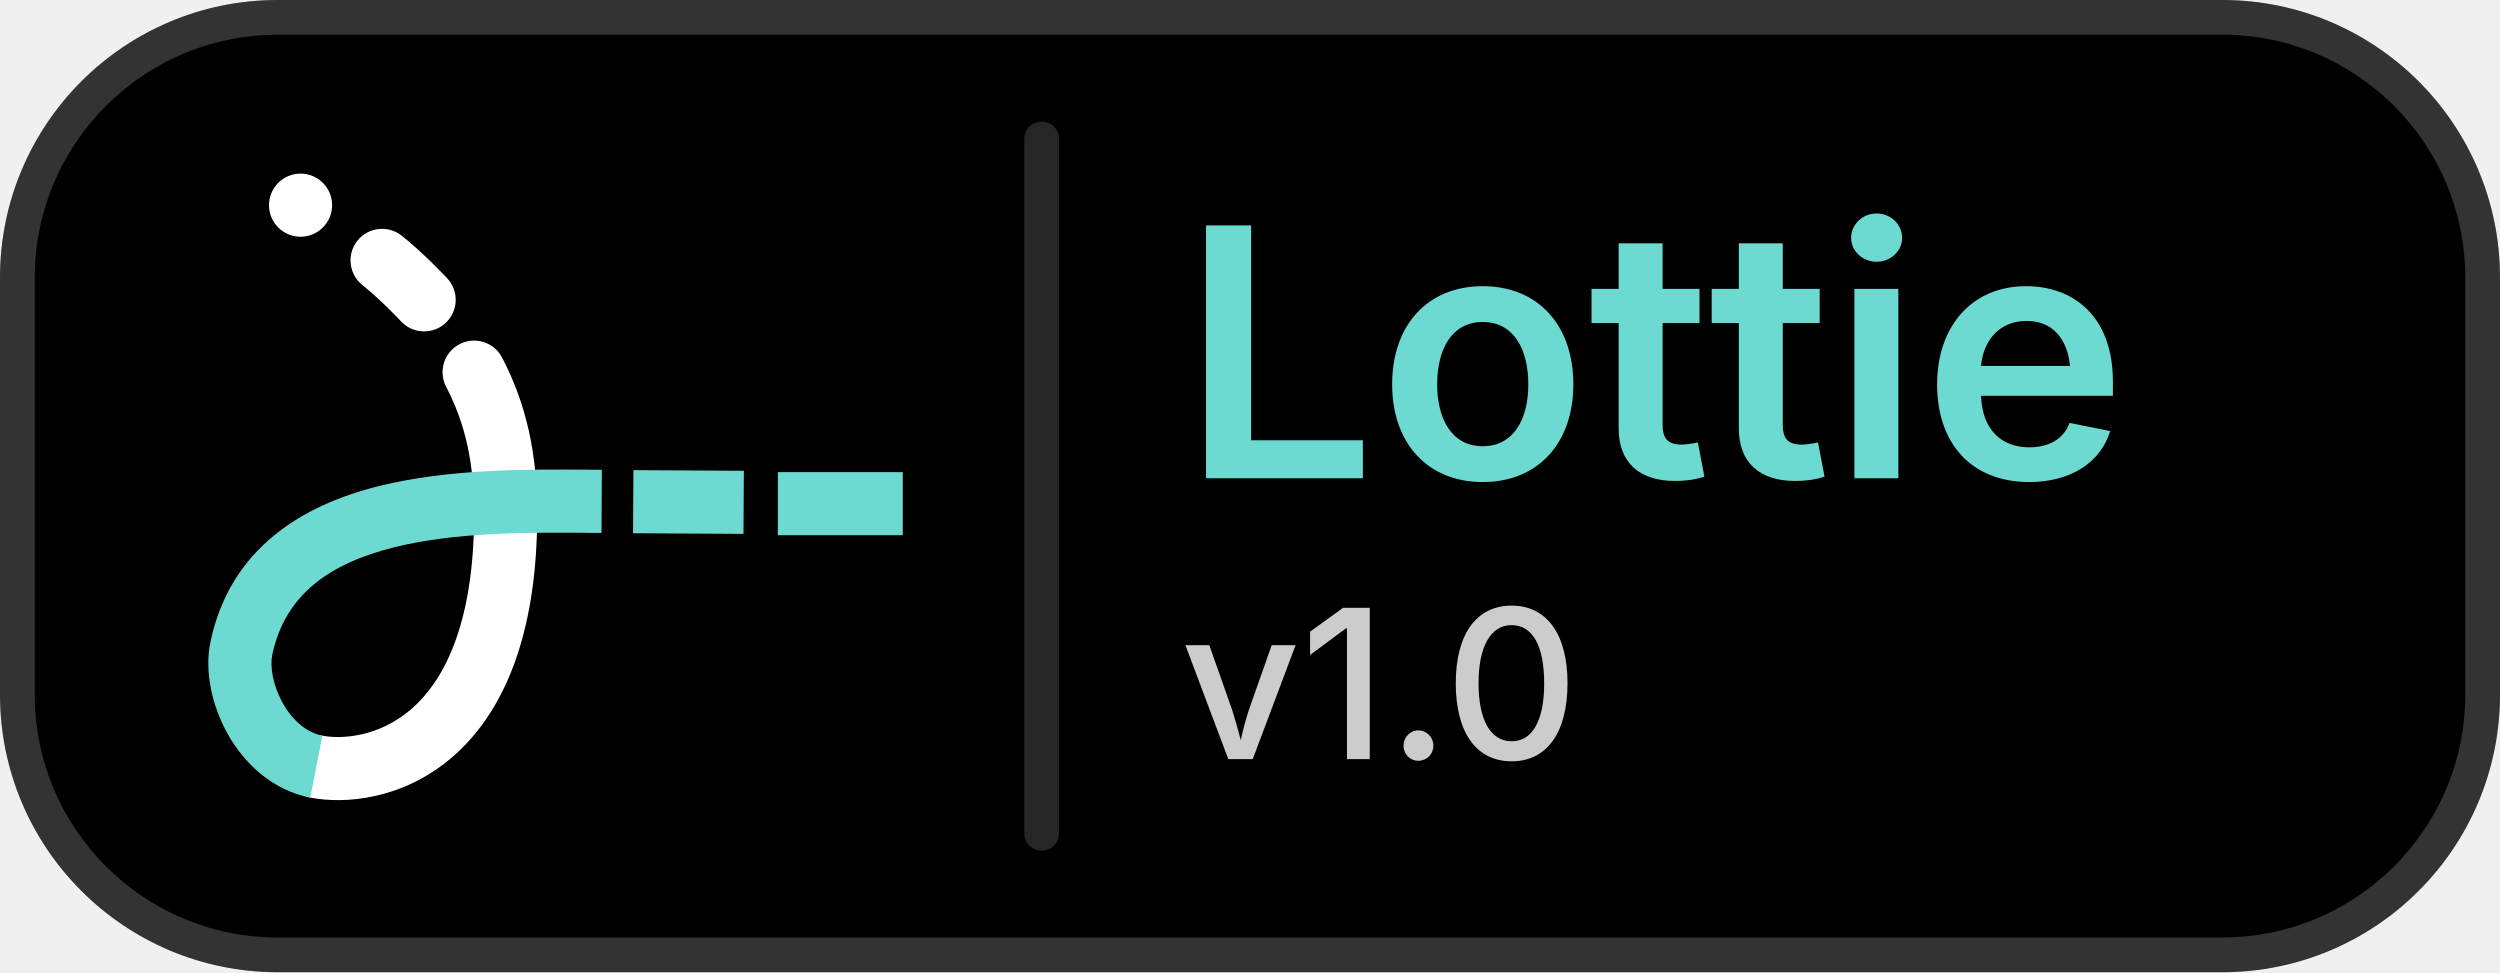
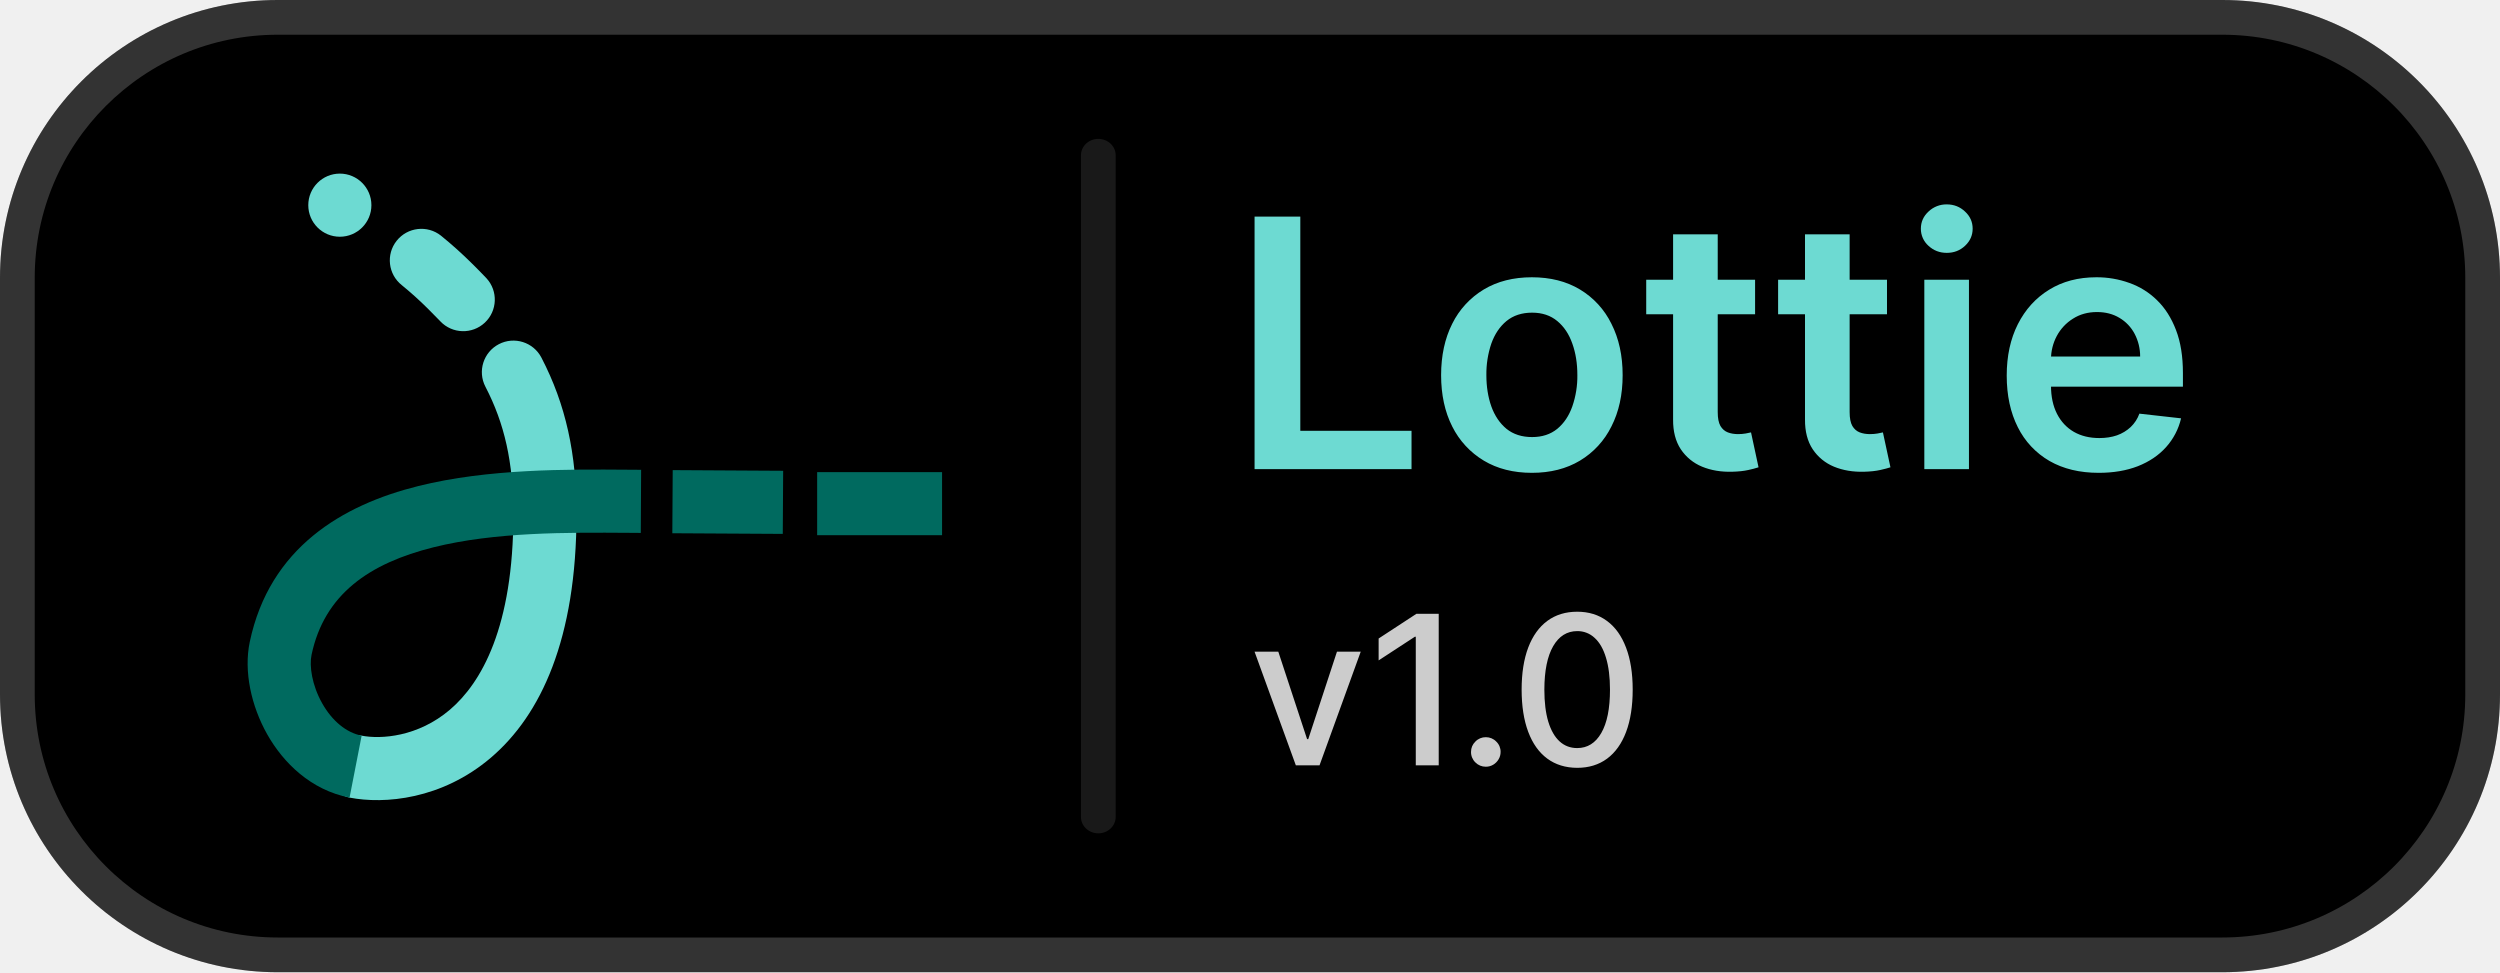
- <svg xmlns="http://www.w3.org/2000/svg" width="100%" height="100%" viewBox="0 0 72 28" fill="none">
-   <rect width="72" height="28" rx="8" fill="black" />
-   <rect x="0.5" y="0.5" width="71" height="27" rx="7.5" stroke="white" stroke-opacity="0.2" />
-   <path fill-rule="evenodd" clip-rule="evenodd" d="M10.292 6.934C10.604 6.541 11.175 6.476 11.569 6.788C11.895 7.046 12.224 7.356 12.464 7.591C12.585 7.711 12.688 7.815 12.76 7.89C12.797 7.928 12.826 7.958 12.846 7.979C12.856 7.99 12.864 7.998 12.87 8.004L12.876 8.011L12.879 8.014L12.879 8.015C12.879 8.015 12.879 8.015 12.233 8.619L12.879 8.015C13.222 8.381 13.203 8.956 12.836 9.299C12.47 9.642 11.895 9.623 11.552 9.257C11.552 9.257 11.552 9.257 11.552 9.257C11.552 9.257 11.552 9.257 11.552 9.257C11.552 9.257 11.552 9.256 11.552 9.256L11.551 9.256L11.547 9.251C11.543 9.247 11.537 9.24 11.528 9.232C11.512 9.214 11.487 9.188 11.455 9.155C11.39 9.089 11.299 8.995 11.19 8.888C10.968 8.67 10.691 8.412 10.439 8.211C10.046 7.899 9.98 7.328 10.292 6.934ZM13.235 9.912C13.681 9.68 14.229 9.854 14.461 10.299C15.168 11.659 15.472 13.076 15.472 14.808C15.472 18.402 14.445 20.592 13.009 21.819C11.595 23.027 9.937 23.166 8.936 22.971C8.443 22.875 8.122 22.398 8.218 21.905C8.314 21.413 8.791 21.091 9.284 21.187C9.836 21.295 10.904 21.226 11.828 20.437C12.731 19.666 13.654 18.068 13.654 14.808C13.654 13.313 13.397 12.194 12.848 11.138C12.617 10.692 12.79 10.143 13.235 9.912Z" fill="white" />
-   <path fill-rule="evenodd" clip-rule="evenodd" d="M11.356 15.761C9.499 16.224 8.209 17.118 7.841 18.859C7.773 19.179 7.85 19.729 8.147 20.255C8.437 20.769 8.846 21.102 9.284 21.187L8.936 22.971C7.822 22.754 7.027 21.969 6.564 21.148C6.107 20.339 5.882 19.337 6.062 18.483C6.635 15.775 8.725 14.544 10.917 13.998C12.923 13.498 15.213 13.515 16.944 13.527C17.077 13.528 17.207 13.53 17.333 13.53L17.323 15.348C17.208 15.347 17.091 15.347 16.973 15.346C15.197 15.334 13.128 15.32 11.356 15.761ZM18.242 13.54L21.423 13.559L21.412 15.376L18.231 15.357L18.242 13.54ZM22.402 13.597H26V15.414H22.402V13.597Z" fill="#6DDAD2" />
-   <path d="M8.656 6.818C9.158 6.818 9.565 6.411 9.565 5.909C9.565 5.407 9.158 5 8.656 5C8.154 5 7.747 5.407 7.747 5.909C7.747 6.411 8.154 6.818 8.656 6.818Z" fill="white" />
-   <path d="M30 4V24" stroke="white" stroke-opacity="0.15" stroke-linecap="round" />
-   <text fill="#6DDAD2" xml:space="preserve" style="white-space: pre" font-family="Inter" font-size="10" font-weight="600" letter-spacing="0em">
-     <tspan x="34" y="13.773">Lottie</tspan>
-   </text>
-   <text fill="white" fill-opacity="0.8" xml:space="preserve" style="white-space: pre" font-family="Inter" font-size="6" font-weight="500" letter-spacing="0em">
-     <tspan id="version_id" x="34" y="21.864">v1.0</tspan>
-   </text>
+ <svg xmlns="http://www.w3.org/2000/svg" width="144" height="56" fill="none">
+   <rect width="144" height="56" fill="#000" rx="16" />
+   <rect width="142" height="54" x="1" y="1" stroke="#fff" stroke-opacity=".2" stroke-width="2" rx="15" />
+   <path fill="#6DDAD2" fill-rule="evenodd" d="M22.847 13.869a1.818 1.818 0 0 1 2.554-.294 23.795 23.795 0 0 1 1.79 1.608 33.86 33.86 0 0 1 .812.826l.013.014.006.006-1.293 1.21 1.293-1.21a1.818 1.818 0 0 1-2.655 2.484l-.001-.002-.009-.009-.037-.039a30.901 30.901 0 0 0-.678-.688 20.313 20.313 0 0 0-1.501-1.352 1.818 1.818 0 0 1-.294-2.554Zm5.887 5.955a1.818 1.818 0 0 1 2.451.774c1.414 2.72 2.022 5.554 2.022 9.018 0 7.189-2.053 11.568-4.925 14.021-2.83 2.417-6.145 2.696-8.147 2.305a1.818 1.818 0 0 1 .696-3.568c1.105.215 3.241.078 5.09-1.5 1.804-1.543 3.65-4.738 3.65-11.258 0-2.991-.514-5.23-1.611-7.341a1.818 1.818 0 0 1 .774-2.451Z" clip-rule="evenodd" />
+   <path fill="#006A5F" fill-rule="evenodd" d="M24.976 31.522c-3.714.926-6.295 2.715-7.031 6.196-.135.639.02 1.74.612 2.792.58 1.028 1.398 1.693 2.274 1.864l-.696 3.568c-2.228-.434-3.818-2.004-4.744-3.646-.913-1.618-1.364-3.622-1.003-5.33 1.145-5.416 5.325-7.879 9.71-8.971 4.01-1 8.59-.966 12.053-.94l.778.005-.02 3.636-.7-.005c-3.551-.024-7.69-.051-11.233.831Zm13.772-4.443 6.362.038-.022 3.635-6.362-.037.022-3.636Zm8.32.114h7.195v3.635h-7.195v-3.635Z" clip-rule="evenodd" />
+   <path fill="#6DDAD2" d="M19.575 13.636a1.818 1.818 0 1 0 0-3.636 1.818 1.818 0 0 0 0 3.636Z" />
+   <path fill="#fff" fill-opacity=".1" fill-rule="evenodd" d="M63.263 8c.553 0 1 .422 1 .944v38.112c0 .522-.447.944-1 .944-.552 0-1-.422-1-.944V8.944c0-.522.448-.944 1-.944Z" clip-rule="evenodd" />
+   <path fill="#6DDAD2" d="M120.885 27.235c-1.093 0-2.038-.227-2.833-.682a4.617 4.617 0 0 1-1.826-1.946c-.426-.843-.639-1.834-.639-2.976 0-1.122.213-2.107.639-2.954.431-.852 1.032-1.515 1.804-1.989.772-.478 1.679-.717 2.72-.717a5.51 5.51 0 0 1 1.904.327 4.311 4.311 0 0 1 1.591.994c.464.45.828 1.023 1.093 1.719.266.69.398 1.515.398 2.471v.789h-8.942v-1.733h6.478a2.773 2.773 0 0 0-.32-1.314 2.321 2.321 0 0 0-.873-.916c-.37-.223-.801-.334-1.293-.334-.526 0-.987.128-1.385.383a2.635 2.635 0 0 0-.93.995 2.85 2.85 0 0 0-.334 1.342v1.513c0 .634.116 1.179.348 1.633.232.45.556.796.973 1.037.416.237.904.355 1.463.355.374 0 .712-.052 1.015-.156.304-.109.566-.268.789-.476a1.99 1.99 0 0 0 .504-.774l2.401.27a3.75 3.75 0 0 1-.867 1.662c-.421.469-.961.833-1.619 1.094-.658.255-1.411.383-2.259.383ZM110.841 27.022v-10.91h2.571v10.91h-2.571Zm1.293-12.457c-.408 0-.758-.135-1.052-.405a1.306 1.306 0 0 1-.44-.987c0-.389.147-.718.44-.988a1.487 1.487 0 0 1 1.052-.412c.411 0 .762.138 1.051.412.293.27.44.6.44.988 0 .383-.147.712-.44.987-.289.27-.64.405-1.051.405ZM108.691 16.113v1.989h-6.272v-1.99h6.272Zm-4.723-2.614h2.571v10.242c0 .345.052.61.156.795.109.18.251.303.426.37.175.066.369.099.583.099.161 0 .307-.012.44-.035.137-.024.241-.046.312-.064l.434 2.01c-.138.047-.334.099-.59.156-.251.057-.559.09-.923.1-.644.018-1.224-.079-1.74-.292a2.708 2.708 0 0 1-1.229-1.008c-.298-.455-.445-1.023-.44-1.705V13.499ZM101.093 16.113v1.989h-6.271v-1.99h6.271Zm-4.723-2.614h2.571v10.242c0 .345.052.61.156.795.11.18.251.303.427.37.175.066.369.099.582.099.161 0 .308-.012.44-.035.138-.024.242-.046.313-.064l.433 2.01a5.72 5.72 0 0 1-.59.156c-.25.057-.558.09-.923.1-.644.018-1.224-.079-1.74-.292a2.707 2.707 0 0 1-1.229-1.008c-.298-.455-.445-1.023-.44-1.705V13.499ZM88.236 27.235c-1.065 0-1.988-.234-2.77-.703a4.776 4.776 0 0 1-1.818-1.967c-.426-.843-.64-1.828-.64-2.955s.214-2.114.64-2.962a4.766 4.766 0 0 1 1.818-1.974c.782-.469 1.705-.703 2.77-.703 1.066 0 1.989.234 2.77.703a4.72 4.72 0 0 1 1.811 1.974c.431.848.647 1.835.647 2.962 0 1.127-.216 2.112-.647 2.955a4.729 4.729 0 0 1-1.81 1.967c-.782.469-1.706.703-2.77.703Zm.014-2.06c.578 0 1.061-.158 1.45-.475.388-.322.676-.753.866-1.293a5.3 5.3 0 0 0 .29-1.804c0-.668-.096-1.271-.29-1.811-.19-.545-.478-.978-.867-1.3-.388-.322-.87-.483-1.449-.483-.591 0-1.084.161-1.477.483-.388.322-.68.755-.873 1.3a5.447 5.447 0 0 0-.285 1.811c0 .663.095 1.264.285 1.804.194.54.485.97.873 1.293.393.317.886.475 1.477.475ZM72.263 27.022V12.477h2.635v12.336h6.406v2.209h-9.04Z" />
+   <path fill="#fff" fill-opacity=".8" d="M90.847 44.227c-.673-.003-1.249-.18-1.726-.533-.477-.352-.842-.865-1.095-1.538-.253-.674-.38-1.485-.38-2.434 0-.946.127-1.754.38-2.424.256-.67.622-1.182 1.1-1.535.48-.352 1.053-.528 1.721-.528.668 0 1.24.178 1.717.533.478.352.843.863 1.096 1.534.255.667.383 1.474.383 2.42 0 .952-.126 1.764-.38 2.438-.252.67-.617 1.183-1.094 1.538-.478.352-1.052.529-1.722.529Zm0-1.138c.59 0 1.053-.289 1.385-.865.335-.577.503-1.41.503-2.502 0-.724-.077-1.336-.23-1.836-.15-.503-.368-.884-.652-1.142a1.427 1.427 0 0 0-1.006-.392c-.588 0-1.05.29-1.385.869-.335.58-.504 1.413-.507 2.501 0 .728.075 1.343.226 1.846.153.5.37.879.652 1.137.281.256.62.384 1.014.384ZM85.583 44.163a.827.827 0 0 1-.6-.247.825.825 0 0 1-.252-.606c0-.233.084-.431.251-.596a.82.82 0 0 1 .601-.252.82.82 0 0 1 .601.252.806.806 0 0 1 .251.596c0 .157-.04.3-.119.43a.882.882 0 0 1-.307.308.813.813 0 0 1-.426.115ZM82.87 35.354v8.728h-1.321v-7.407h-.051l-2.089 1.364v-1.261l2.178-1.424h1.283ZM78.378 37.536l-2.373 6.546H74.64l-2.378-6.546h1.368l1.658 5.037h.068l1.653-5.037h1.368Z" />
</svg>
